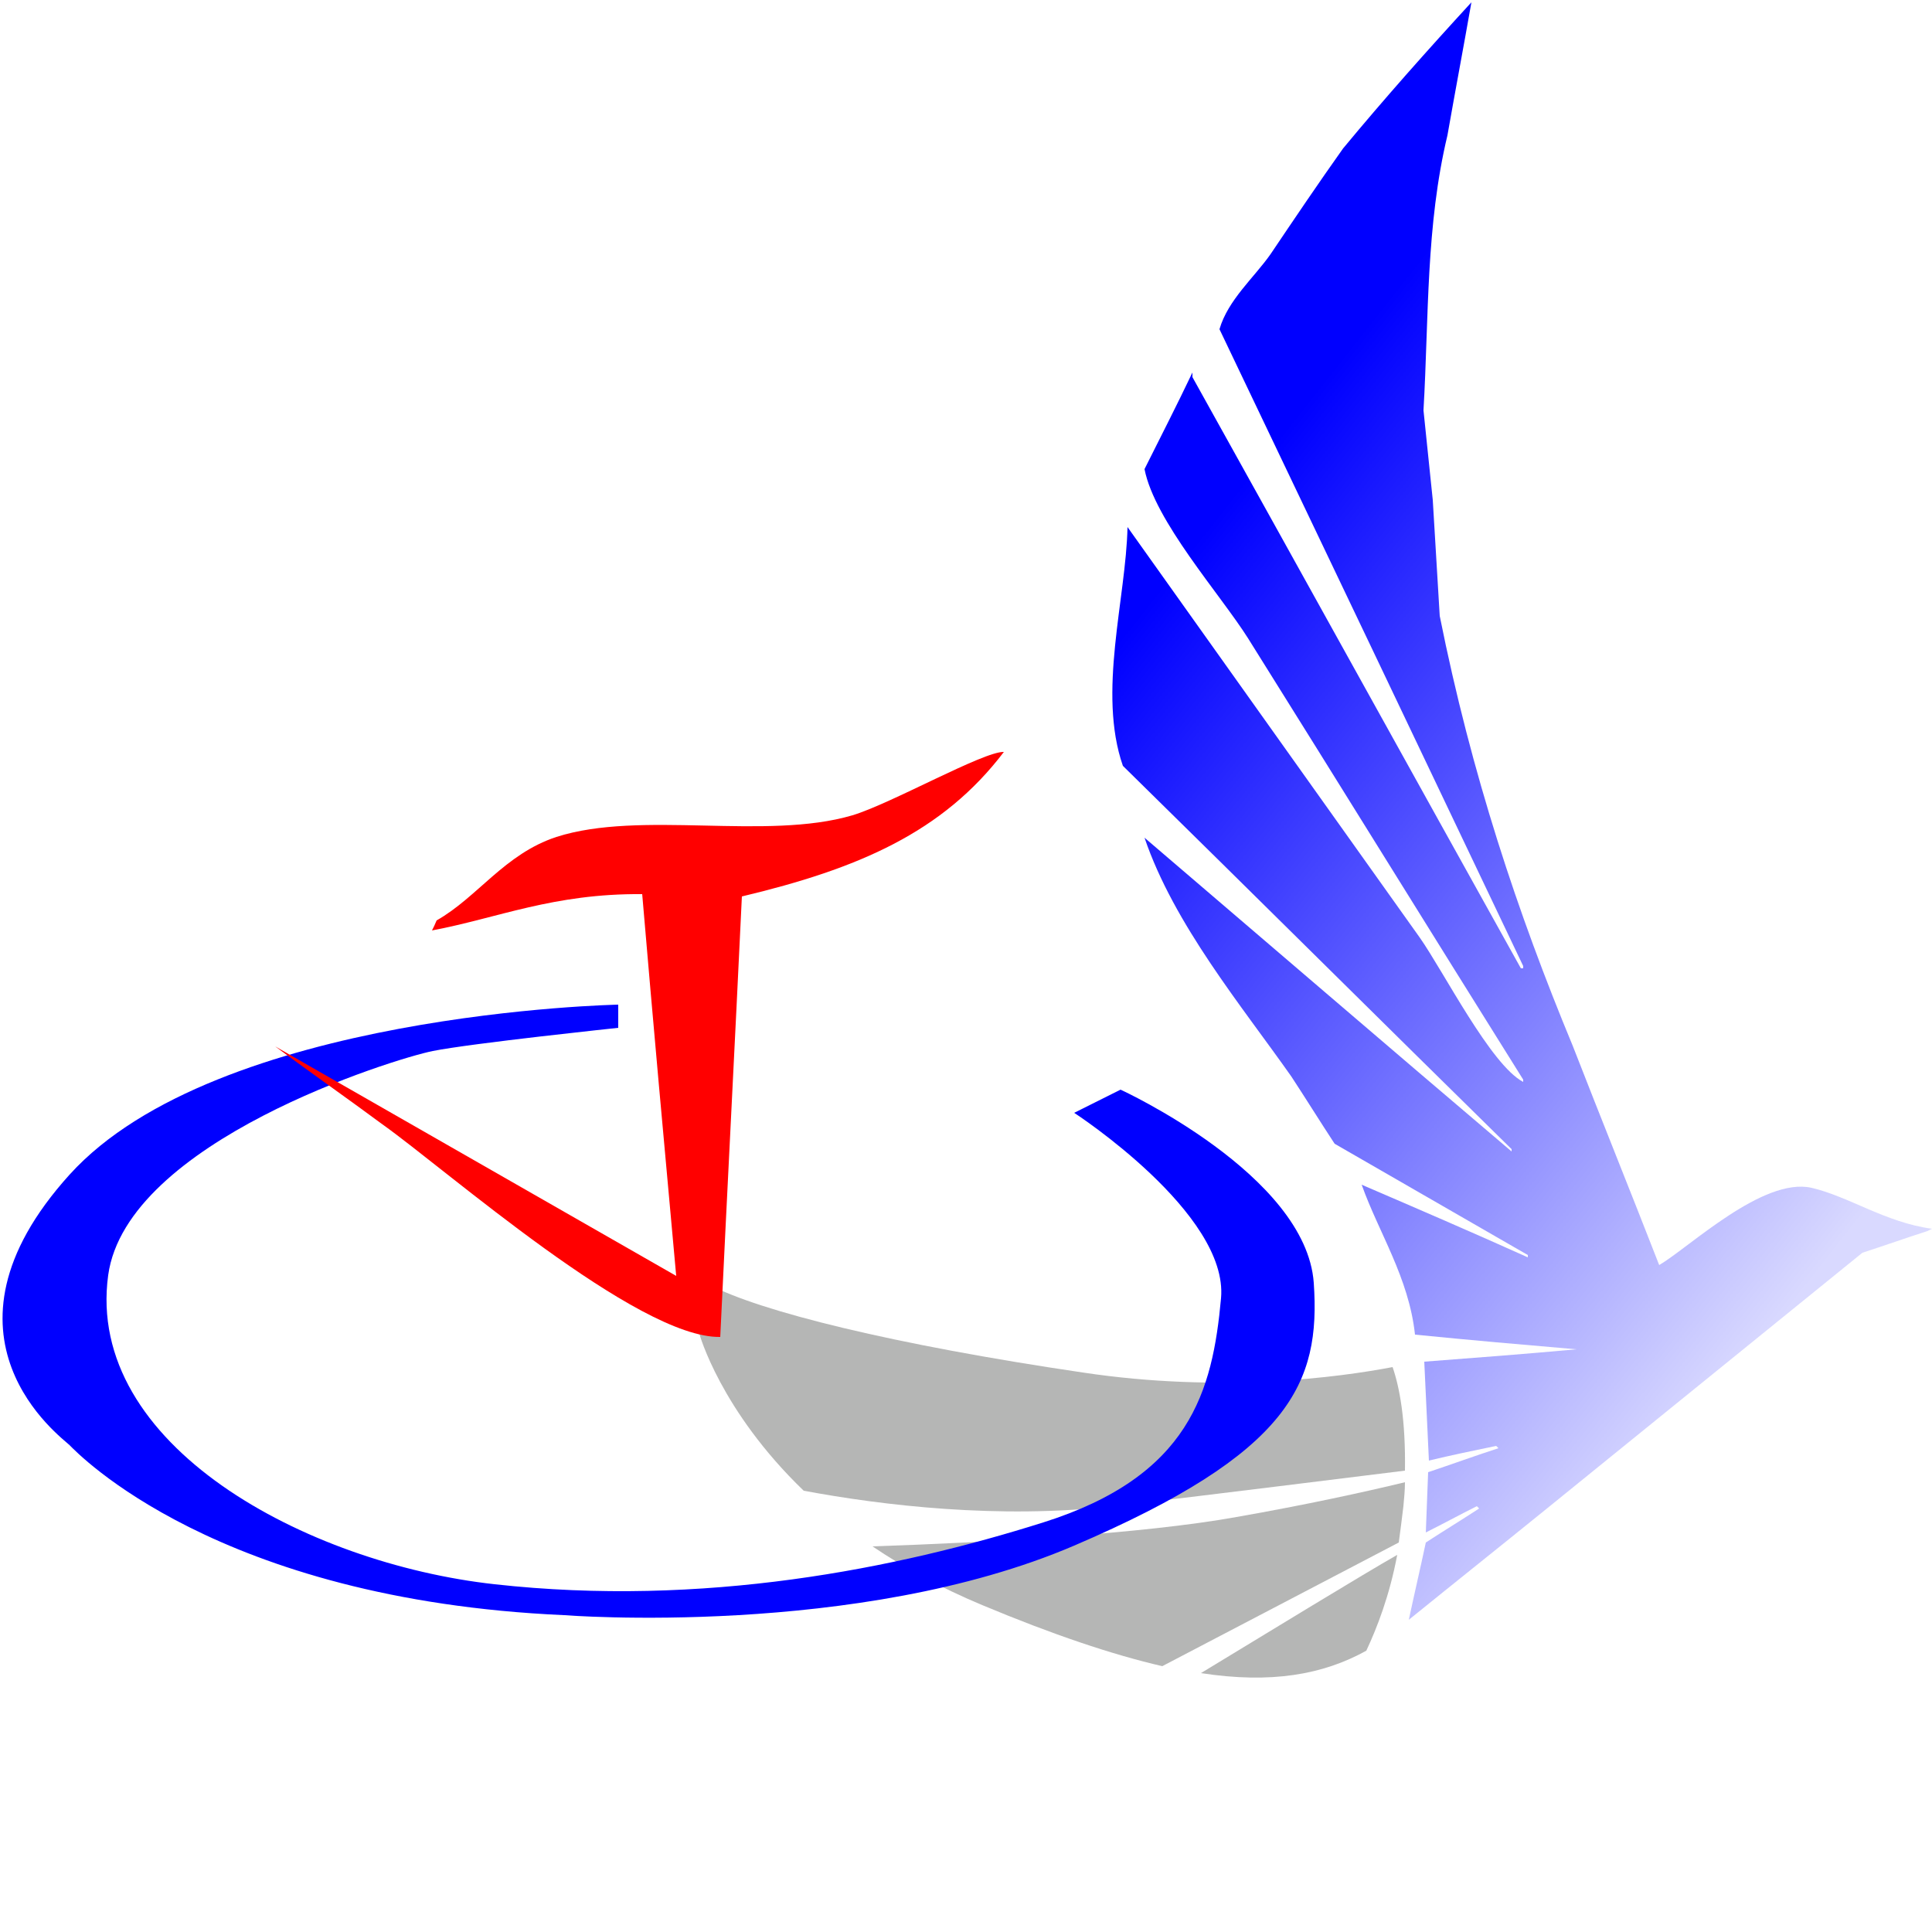
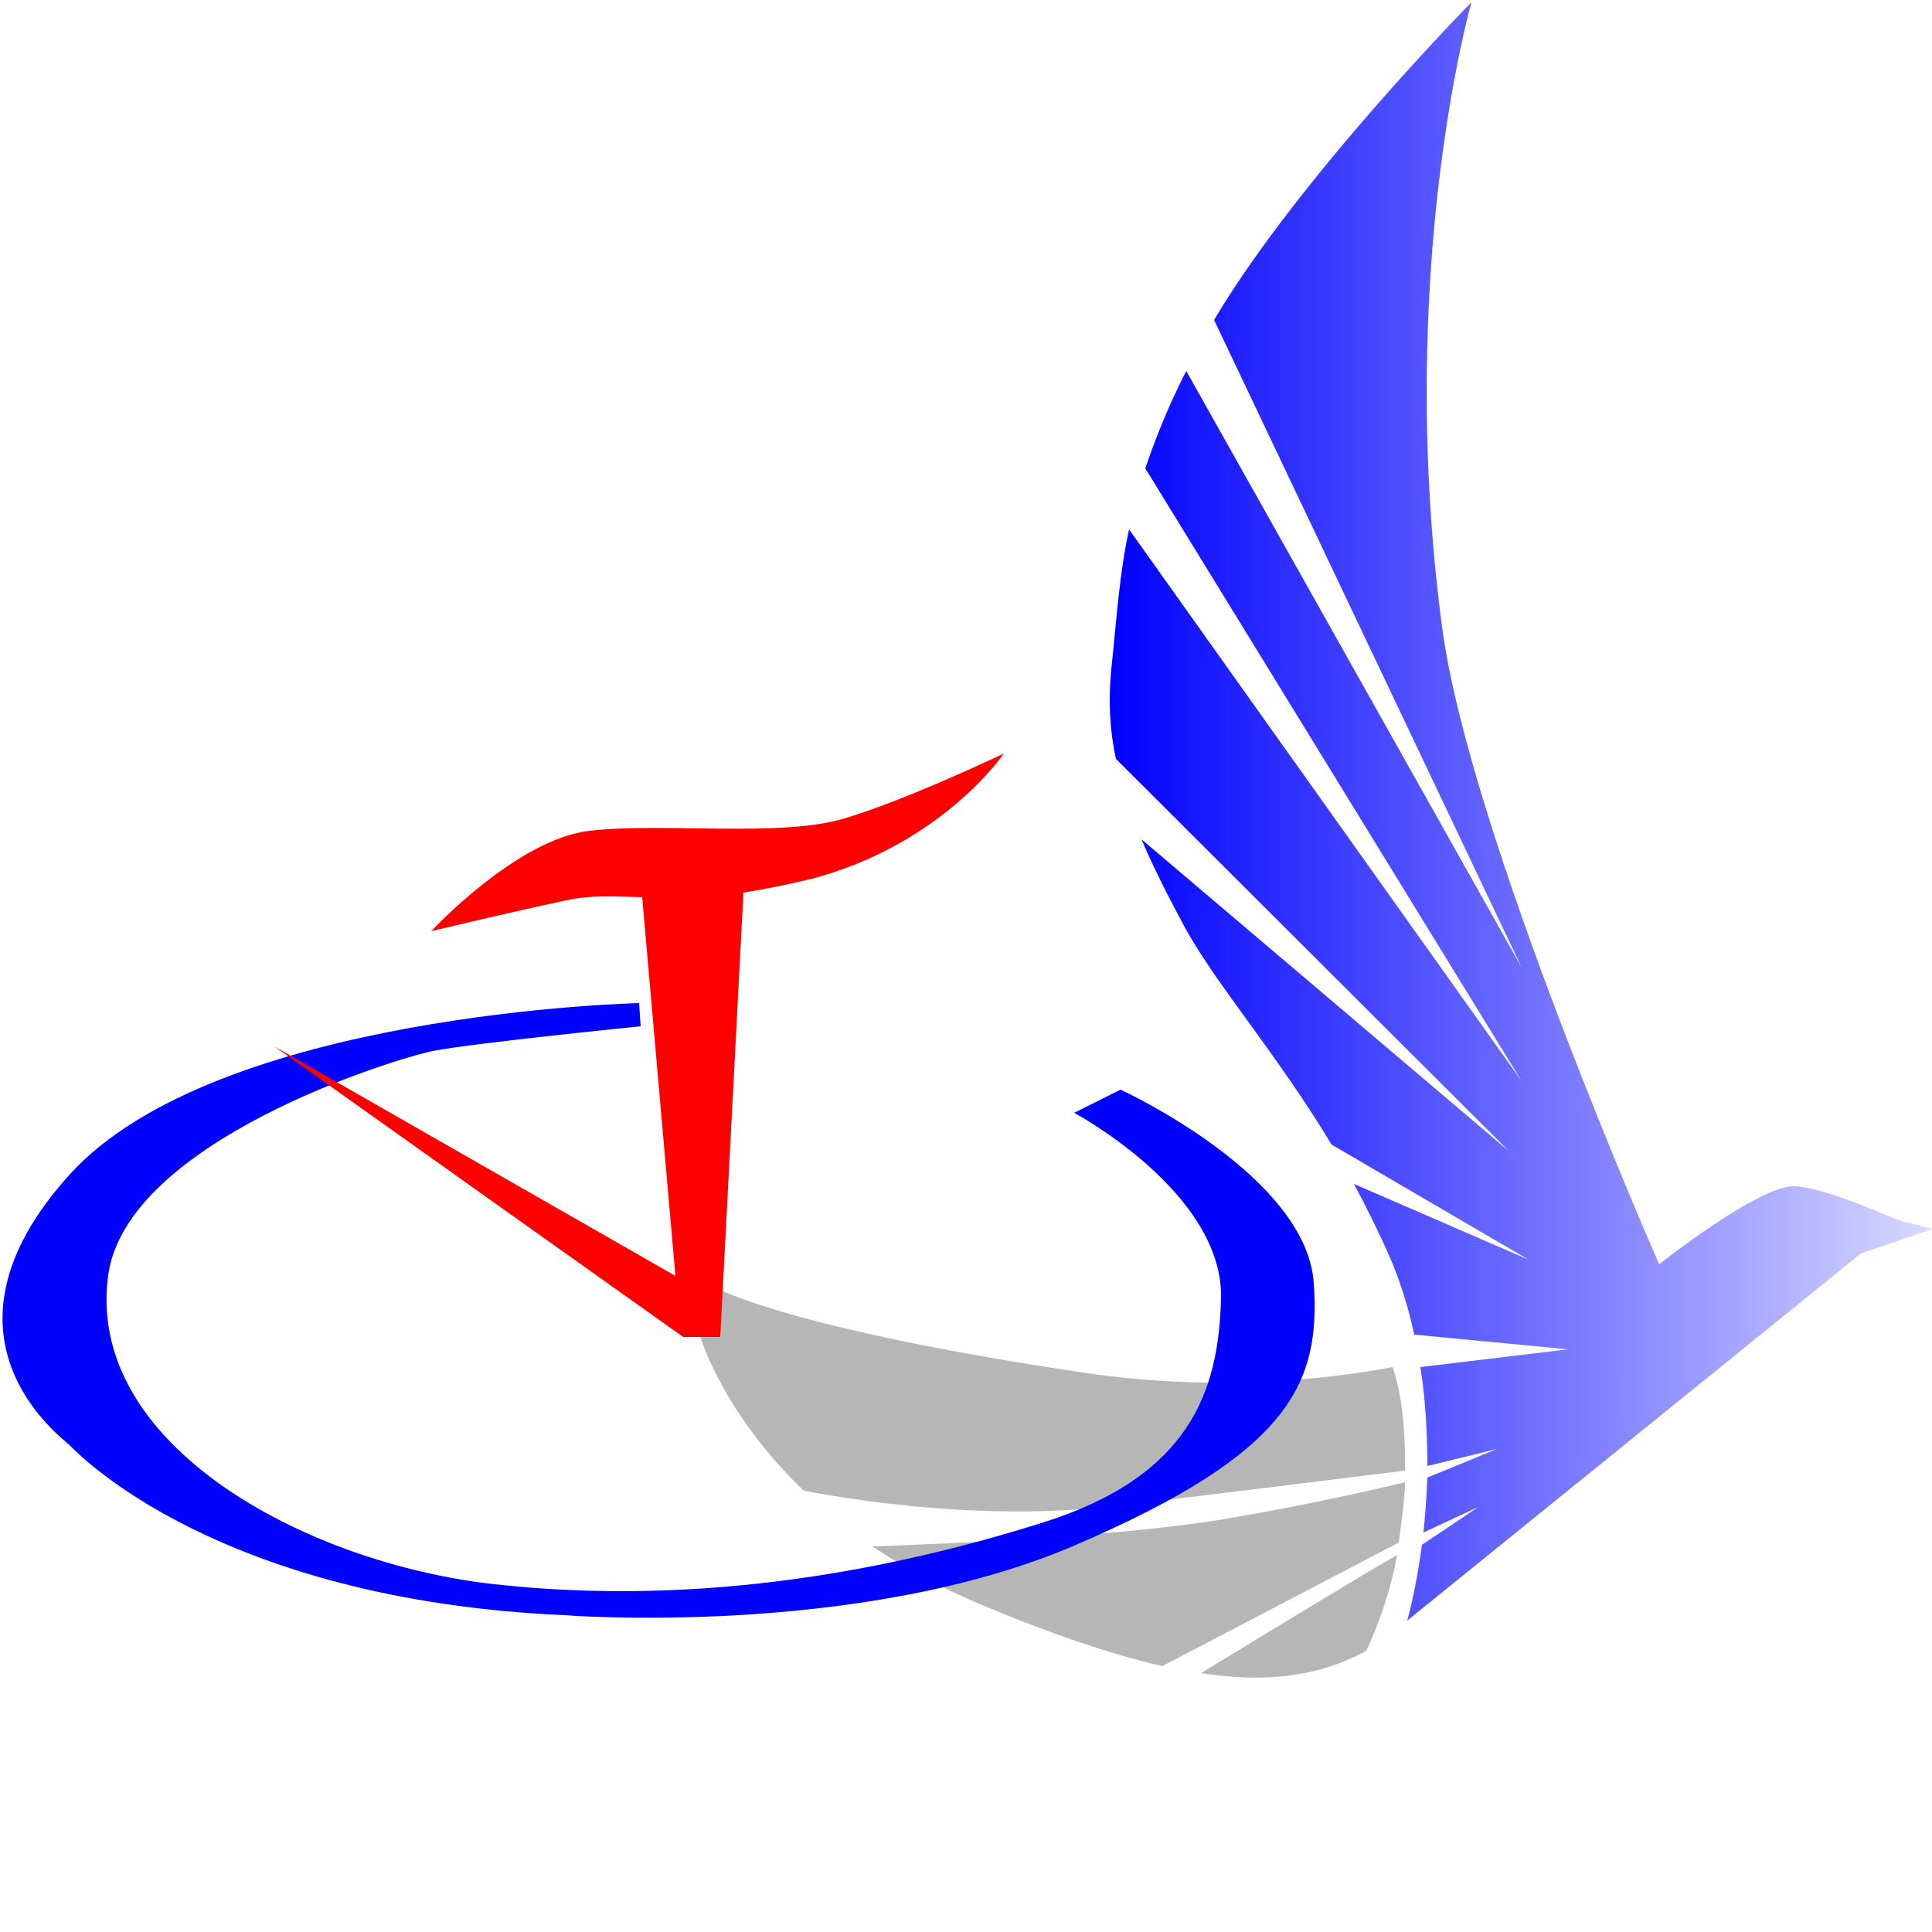
<svg xmlns="http://www.w3.org/2000/svg" version="1.1" id="Layer_1" x="0px" y="0px" viewBox="0 0 250 250" style="enable-background:new 0 0 250 250;" xml:space="preserve">
  <style type="text/css">
- 	.st0{fill-rule:evenodd;clip-rule:evenodd;fill:url(#SVGID_1_);}
+ 	.st0{fill:url(#SVGID_1_);}
	.st1{fill-rule:evenodd;clip-rule:evenodd;fill:#B5B6B5;}
- 	.st2{display:none;}
- 	.st3{display:inline;}
- 	.st4{fill-rule:evenodd;clip-rule:evenodd;fill:#0000FF;}
- 	.st5{fill-rule:evenodd;clip-rule:evenodd;fill:#FF0000;}
+ 	.st2{fill-rule:evenodd;clip-rule:evenodd;fill:#0000FF;}
+ 	.st3{fill-rule:evenodd;clip-rule:evenodd;fill:#FF0000;}
</style>
-   <linearGradient id="SVGID_1_" gradientUnits="userSpaceOnUse" x1="149.986" y1="76.276" x2="245.55" y2="151.558">
+   <linearGradient id="SVGID_1_" gradientUnits="userSpaceOnUse" x1="143.628" y1="104.882" x2="250" y2="104.882">
    <stop offset="0" style="stop-color:#0000FF" />
    <stop offset="1" style="stop-color:#D9D9FF" />
  </linearGradient>
-   <path class="st0" d="M190.4,0.3c-1,5.7-2.1,11.5-3.1,17.2c-2.8,11.7-2.4,23.4-3.1,35.6c0.4,3.9,0.8,7.7,1.2,11.6  c0.3,5,0.6,10,0.9,15c4.1,20.5,10.1,38.5,17.2,55.6c3.7,9.5,7.5,18.9,11.2,28.4c3.9-2.3,13.4-11.4,19.7-10c4.8,1.1,9.6,4.5,15.6,5.3  c-0.2,0.1-0.4,0.2-0.6,0.3c-2.8,0.9-5.6,1.9-8.4,2.8c-13.7,11.1-27.5,22.3-41.2,33.4c-5.8,4.7-11.7,9.4-17.5,14.1  c0.7-3.3,1.5-6.7,2.2-10c2.3-1.5,4.6-2.9,6.9-4.4c-0.1-0.1-0.2-0.2-0.3-0.3c-2.2,1.1-4.4,2.3-6.6,3.4c0.1-2.6,0.2-5.2,0.3-7.8  c3-1,6-2.1,9.1-3.1c-0.1-0.1-0.2-0.2-0.3-0.3c-2.9,0.6-5.8,1.2-8.7,1.9c-0.2-4.3-0.4-8.5-0.6-12.8c6.6-0.5,13.1-1,19.7-1.6  c-7-0.6-13.9-1.2-20.9-1.9c-0.8-7.4-4.7-13.2-6.9-19.4c7.2,3.1,14.4,6.2,21.5,9.4c0-0.1,0-0.2,0-0.3c-8.3-4.8-16.7-9.6-25-14.4  c-1.9-2.9-3.7-5.8-5.6-8.7c-6.4-9.1-15.2-19.7-19-30.9c15.8,13.5,31.6,27.1,47.5,40.6c0-0.1,0-0.2,0-0.3  c-16.8-16.5-33.5-33.1-50.3-49.6c-3.3-9.5,0.4-21.6,0.6-30.9c12.6,17.7,25.2,35.4,37.8,53.1c3.1,4.4,9.2,16.5,13.4,18.7  c0-0.1,0-0.2,0-0.3c-11.9-19-23.7-38.1-35.6-57.1c-3.6-5.7-12.1-15.2-13.4-21.9c2.1-4.2,4.2-8.3,6.2-12.5c0,0.2,0,0.4,0,0.6  c14.2,25.5,28.3,51,42.5,76.5c0.1,0,0.2,0,0.3,0c0-0.1,0-0.2,0-0.3c-13.1-27.5-26.2-55-39.3-82.4c1.1-3.8,4.5-6.7,6.6-9.7  c3.1-4.6,6.2-9.2,9.4-13.7C179.1,12.8,184.7,6.5,190.4,0.3z" />
+   <path class="st0" d="M246.4,158.1c-1.9-0.5-9.6-4.3-14.1-4.6c-4.5-0.3-17.6,10.1-17.6,10.1s-24.6-55.8-28.1-82.5  c-6.1-46.1,3.8-80.8,3.8-80.8s-22.3,22.6-33.3,41.1l39.8,83.8l-43.4-77.2c-2.4,4.7-4,8.8-5.3,12.6l48.7,79.3l-50.8-71.4  c-1.3,6-1.6,11.6-2.3,18.1c-0.4,4.1-0.2,7.9,0.6,11.6l50.9,50.8l-47.6-40.4c1.5,3.5,3.3,7.1,5.4,11c4,7.5,11.9,16.4,19.2,28.5  l25.5,14.9l-22.6-9.8c1.6,3,3.2,6.2,4.7,9.6c1.4,3.3,2.4,6.6,3.1,9.9l19.9,1.9l-19.1,2.3c0.7,4.5,0.9,8.9,0.9,12.8l9-2.2l-9,3.7  c-0.1,2.6-0.3,5-0.5,7.1l7.1-3.3l-7.3,4.9c-0.8,6-1.9,9.8-1.9,9.8l58.7-47.5l9.1-3.1C250,158.9,248.3,158.6,246.4,158.1z" />
  <g>
    <path class="st1" d="M104,192.9c10.2,1.9,25.2,3.7,40.2,2c15.1-1.8,28.7-3.5,37.6-4.6c0.1-6.6-0.7-10.8-1.6-13.4   c-6.8,1.3-22.2,3.4-40.1,0.7c-24.4-3.6-41.8-7.9-48.4-11.4c-1.1,5-1.2,6.4-1.2,6.4S93.2,182.5,104,192.9z" />
    <path class="st1" d="M181,199.6c0.2-1.5,0.4-3,0.6-4.7c0.1-1.1,0.2-2.1,0.2-3.1c-5.4,1.3-12.7,2.9-21.8,4.5   c-12.2,2.2-32.3,3.3-47.1,3.8c4,2.7,8.7,5.3,14.2,7.6c9.1,3.8,16.8,6.4,23.3,7.9L181,199.6z" />
    <path class="st1" d="M155.4,216.5c9.1,1.4,15.8,0.2,21.4-2.9c1.4-3,3-7.1,4-12.4C176.4,203.7,164.3,211.1,155.4,216.5z" />
  </g>
-   <g class="st2">
-     <g class="st3">
-       <path class="st1" d="M156.5,179.4c0.2-0.2,0.9-0.6,1.1-0.8c-7-0.1-14.7-0.7-21.8-1.2c-13.3-2.4-26.7-4.9-38.1-9.2    c-0.1,1.9-0.2,3.7-0.3,5.6l-6.9-1.1c1.1,2.4,3.5,7.8,4.6,10.1c3,3.8,9.4,6,12.3,9.9c3.5,2.1,9.4,0.7,14.5,1.5    C139.1,197,152,191.2,156.5,179.4z M148,194.8c8.8-1.2,24.5-3.4,33.2-4.5c0.7-2.6,0.3-11.3-1.2-13.3c-3.5,0.3-10.1,0.8-13.6,1.1    c-3.4,6.2-4.8,6.9-11.8,12.4C154.5,190.8,148.1,194.6,148,194.8z M147,197.4c-7.6,2.2-14.5,6.6-24.2,7.4c2.4,2.6,6.3,3.5,9.7,5    c3,1.3,13.7,6.3,17.7,5.6c10.3-5.3,20.7-10.6,31-15.9c0.1-2.7,0.2-5.3,0.3-8c-7.2,1.6-14.4,3.2-21.6,4.7    C155.7,196.6,151.3,197,147,197.4z M157,215.4l-0.3,0.6c9.6,2.8,20.7-0.7,22.4-7.7c0.4-1.8,2.1-6,1.2-7.1    C172.6,206,164.8,210.7,157,215.4z" />
-     </g>
+   <g id="Layer_2">
+     <path class="st2" d="M82.7,129.8c0,0-54.7,1.2-73.7,22.2s-1,34,0,35s19,20,64,22c0,0,38,3,66-9s31.9-21,31-34c-1-14-25-25-25-25   l-6,3c0,0,19.3,10.3,19,24c-0.3,12-4,23-23,29s-44,11-71,8c-24.4-2.7-53-18-50-40c2.4-17.3,37-28,42-29s26.9-3.2,26.9-3.2   L82.7,129.8" />
  </g>
-   <g id="Layer_3">
- </g>
-   <g id="Layer_2">
-     <path class="st4" d="M80,130c0,0-52,1-71,22s-1,34,0,35s19,20,64,22c0,0,38,3,66-9s31.9-21,31-34c-1-14-25-25-25-25l-6,3   c0,0,20,13,19,24c-1.1,12-4,23-23,29s-44,11-71,8c-24.4-2.7-53-18-50-40c2.4-17.3,37-28,42-29s24-3,24-3V130" />
-   </g>
-   <path class="st5" d="M93.2,173c-10.7,0.2-35.4-21.6-43.7-27.5c-4.6-3.4-9.3-6.7-13.9-10.1c17.3,9.9,34.6,19.8,51.9,29.7  c-1.5-16.4-3-32.9-4.4-49.4c-11.5-0.1-18.7,3.1-27.2,4.7c0.2-0.4,0.4-0.8,0.6-1.3c5.3-3,8.8-8.6,15.5-10.8  c10.9-3.5,27.1,0.5,38.3-2.8c5-1.5,17-8.3,19.6-8.2c-7.9,10.4-18.8,15.1-33.9,18.7C95.1,135,94.1,154,93.2,173z" />
+   <path class="st3" d="M109.3,105.9c-8.3,2.5-23.4,0.5-33,1.6c-9.5,1.1-20.5,13-20.5,13s9.9-2.4,17.5-4c3.1-0.7,6.1-0.5,9.8-0.4  l4.3,49l-51.9-29.7L88.4,173h4.8l3-57.5c2.6-0.4,5.6-1,8.9-1.8c16.9-4.5,24.8-16.2,24.8-16.2S117.6,103.4,109.3,105.9z" />
</svg>
